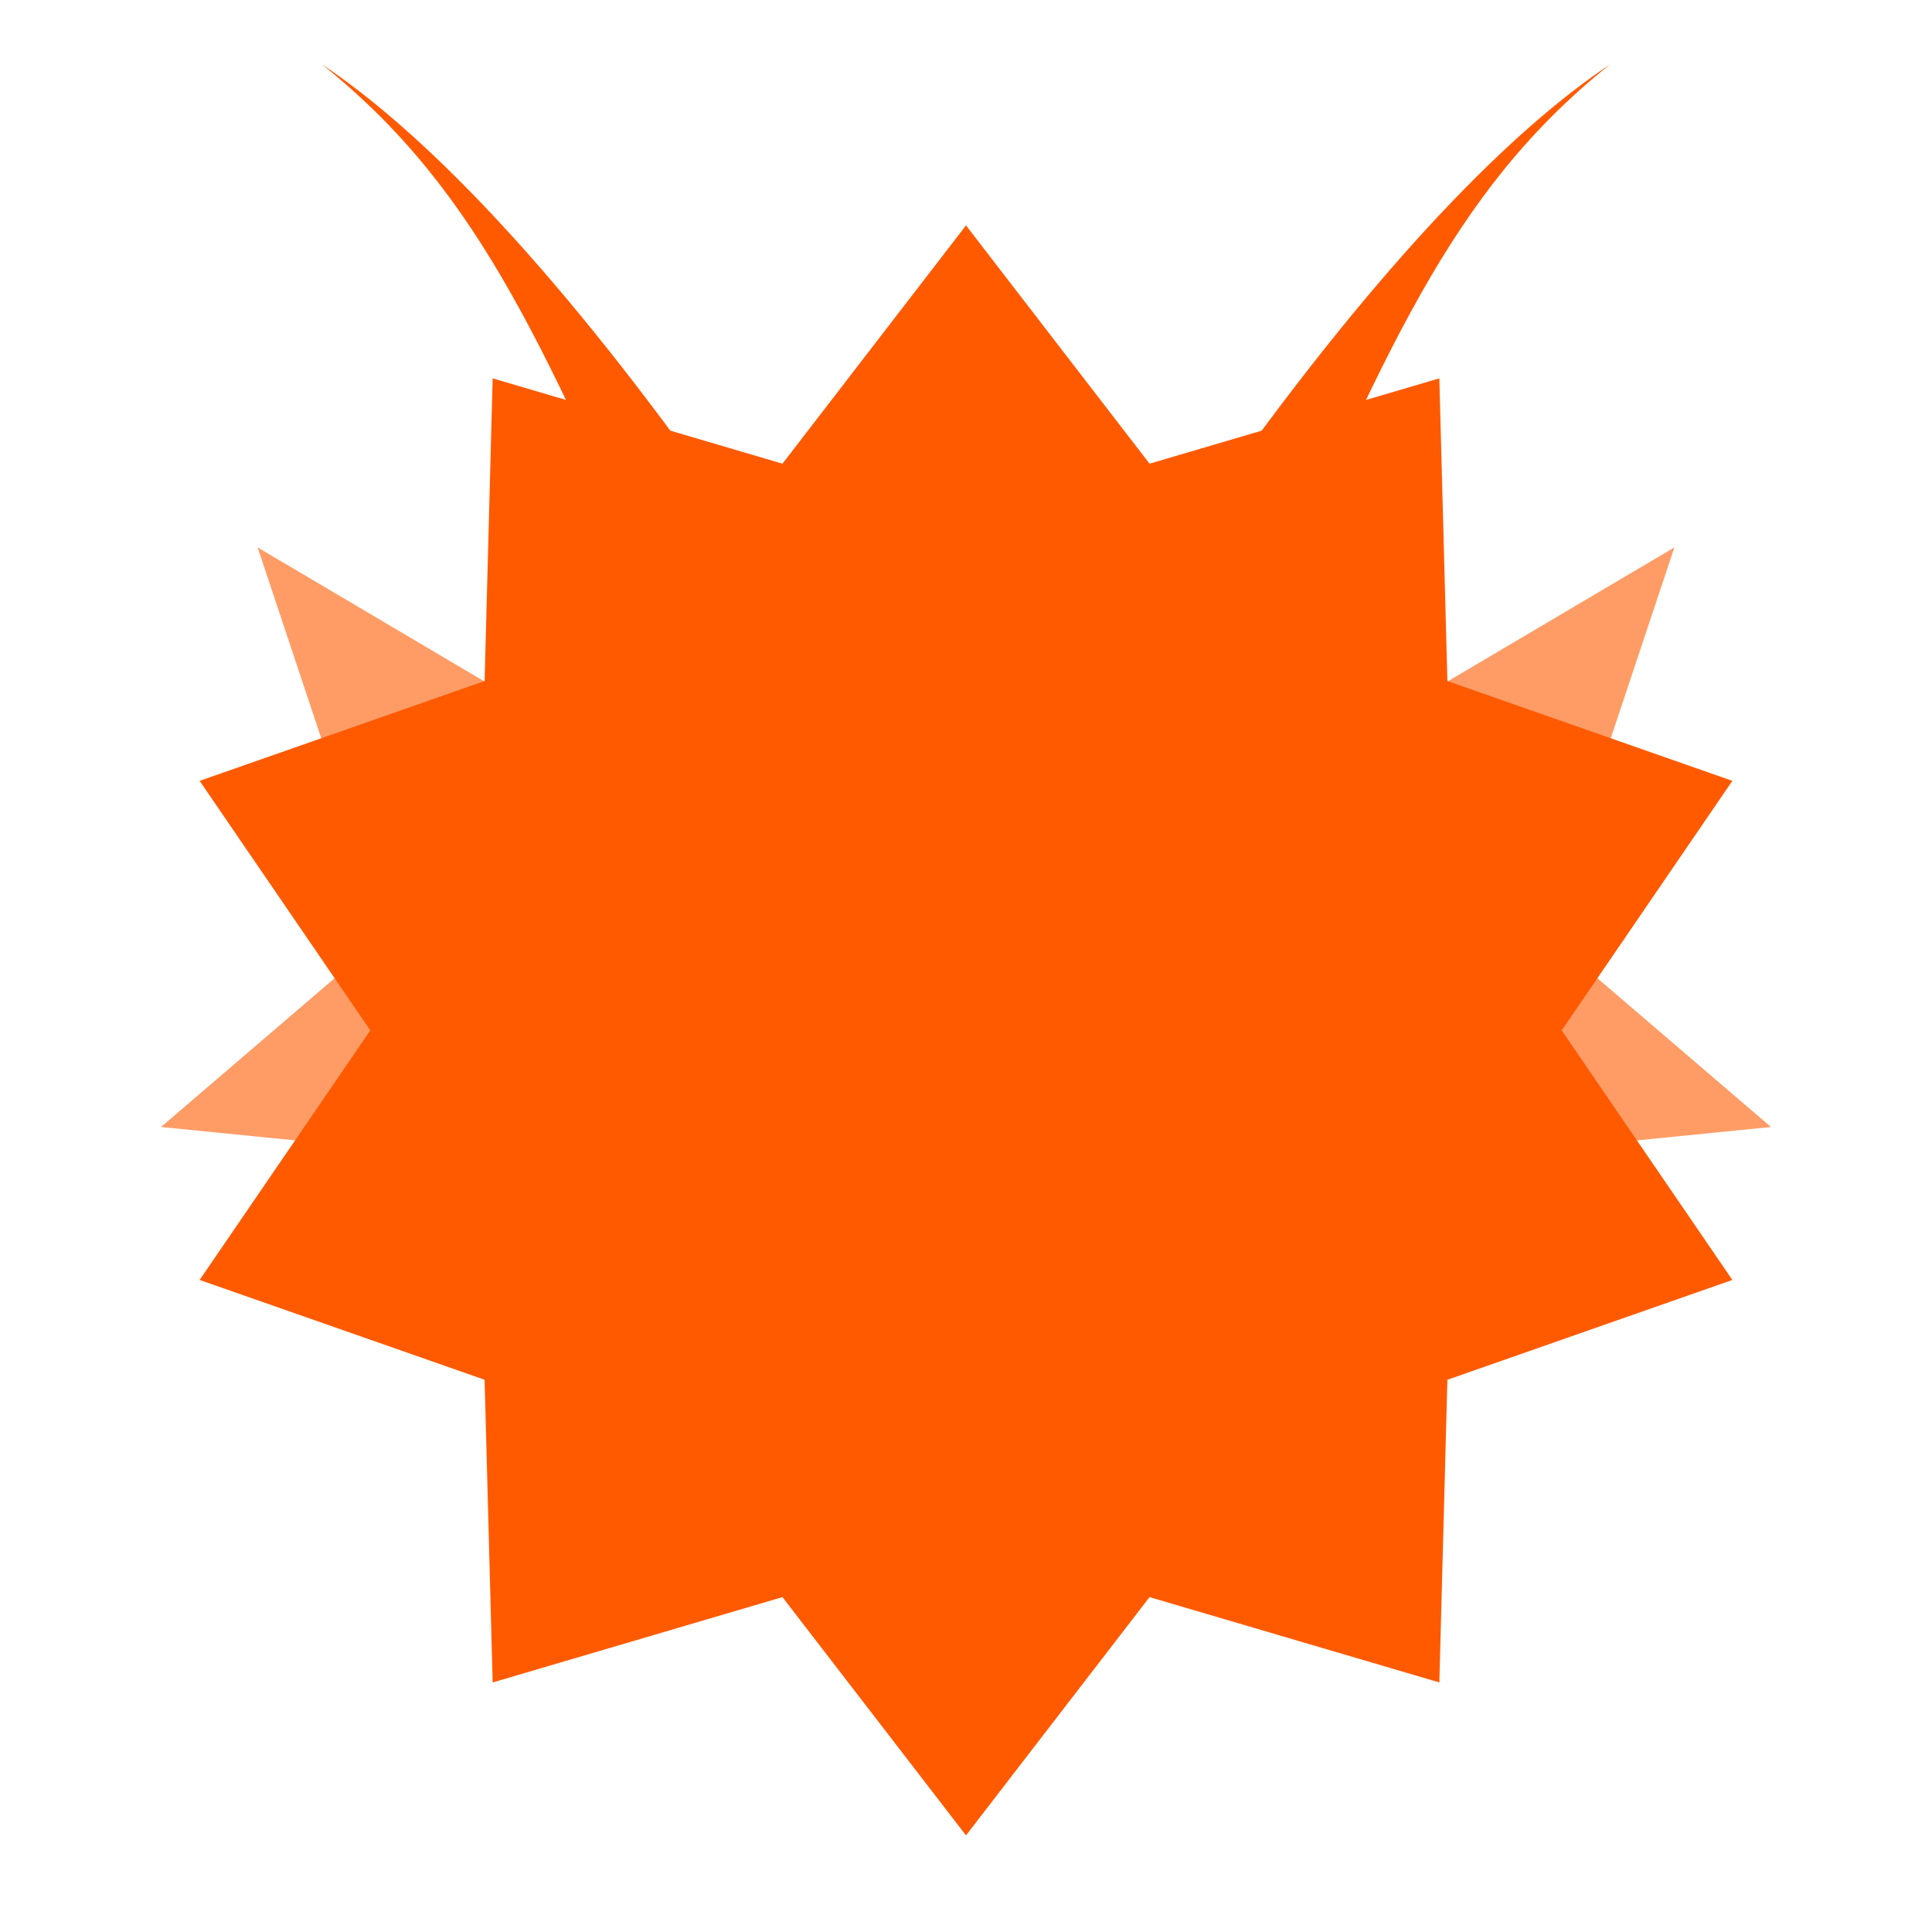
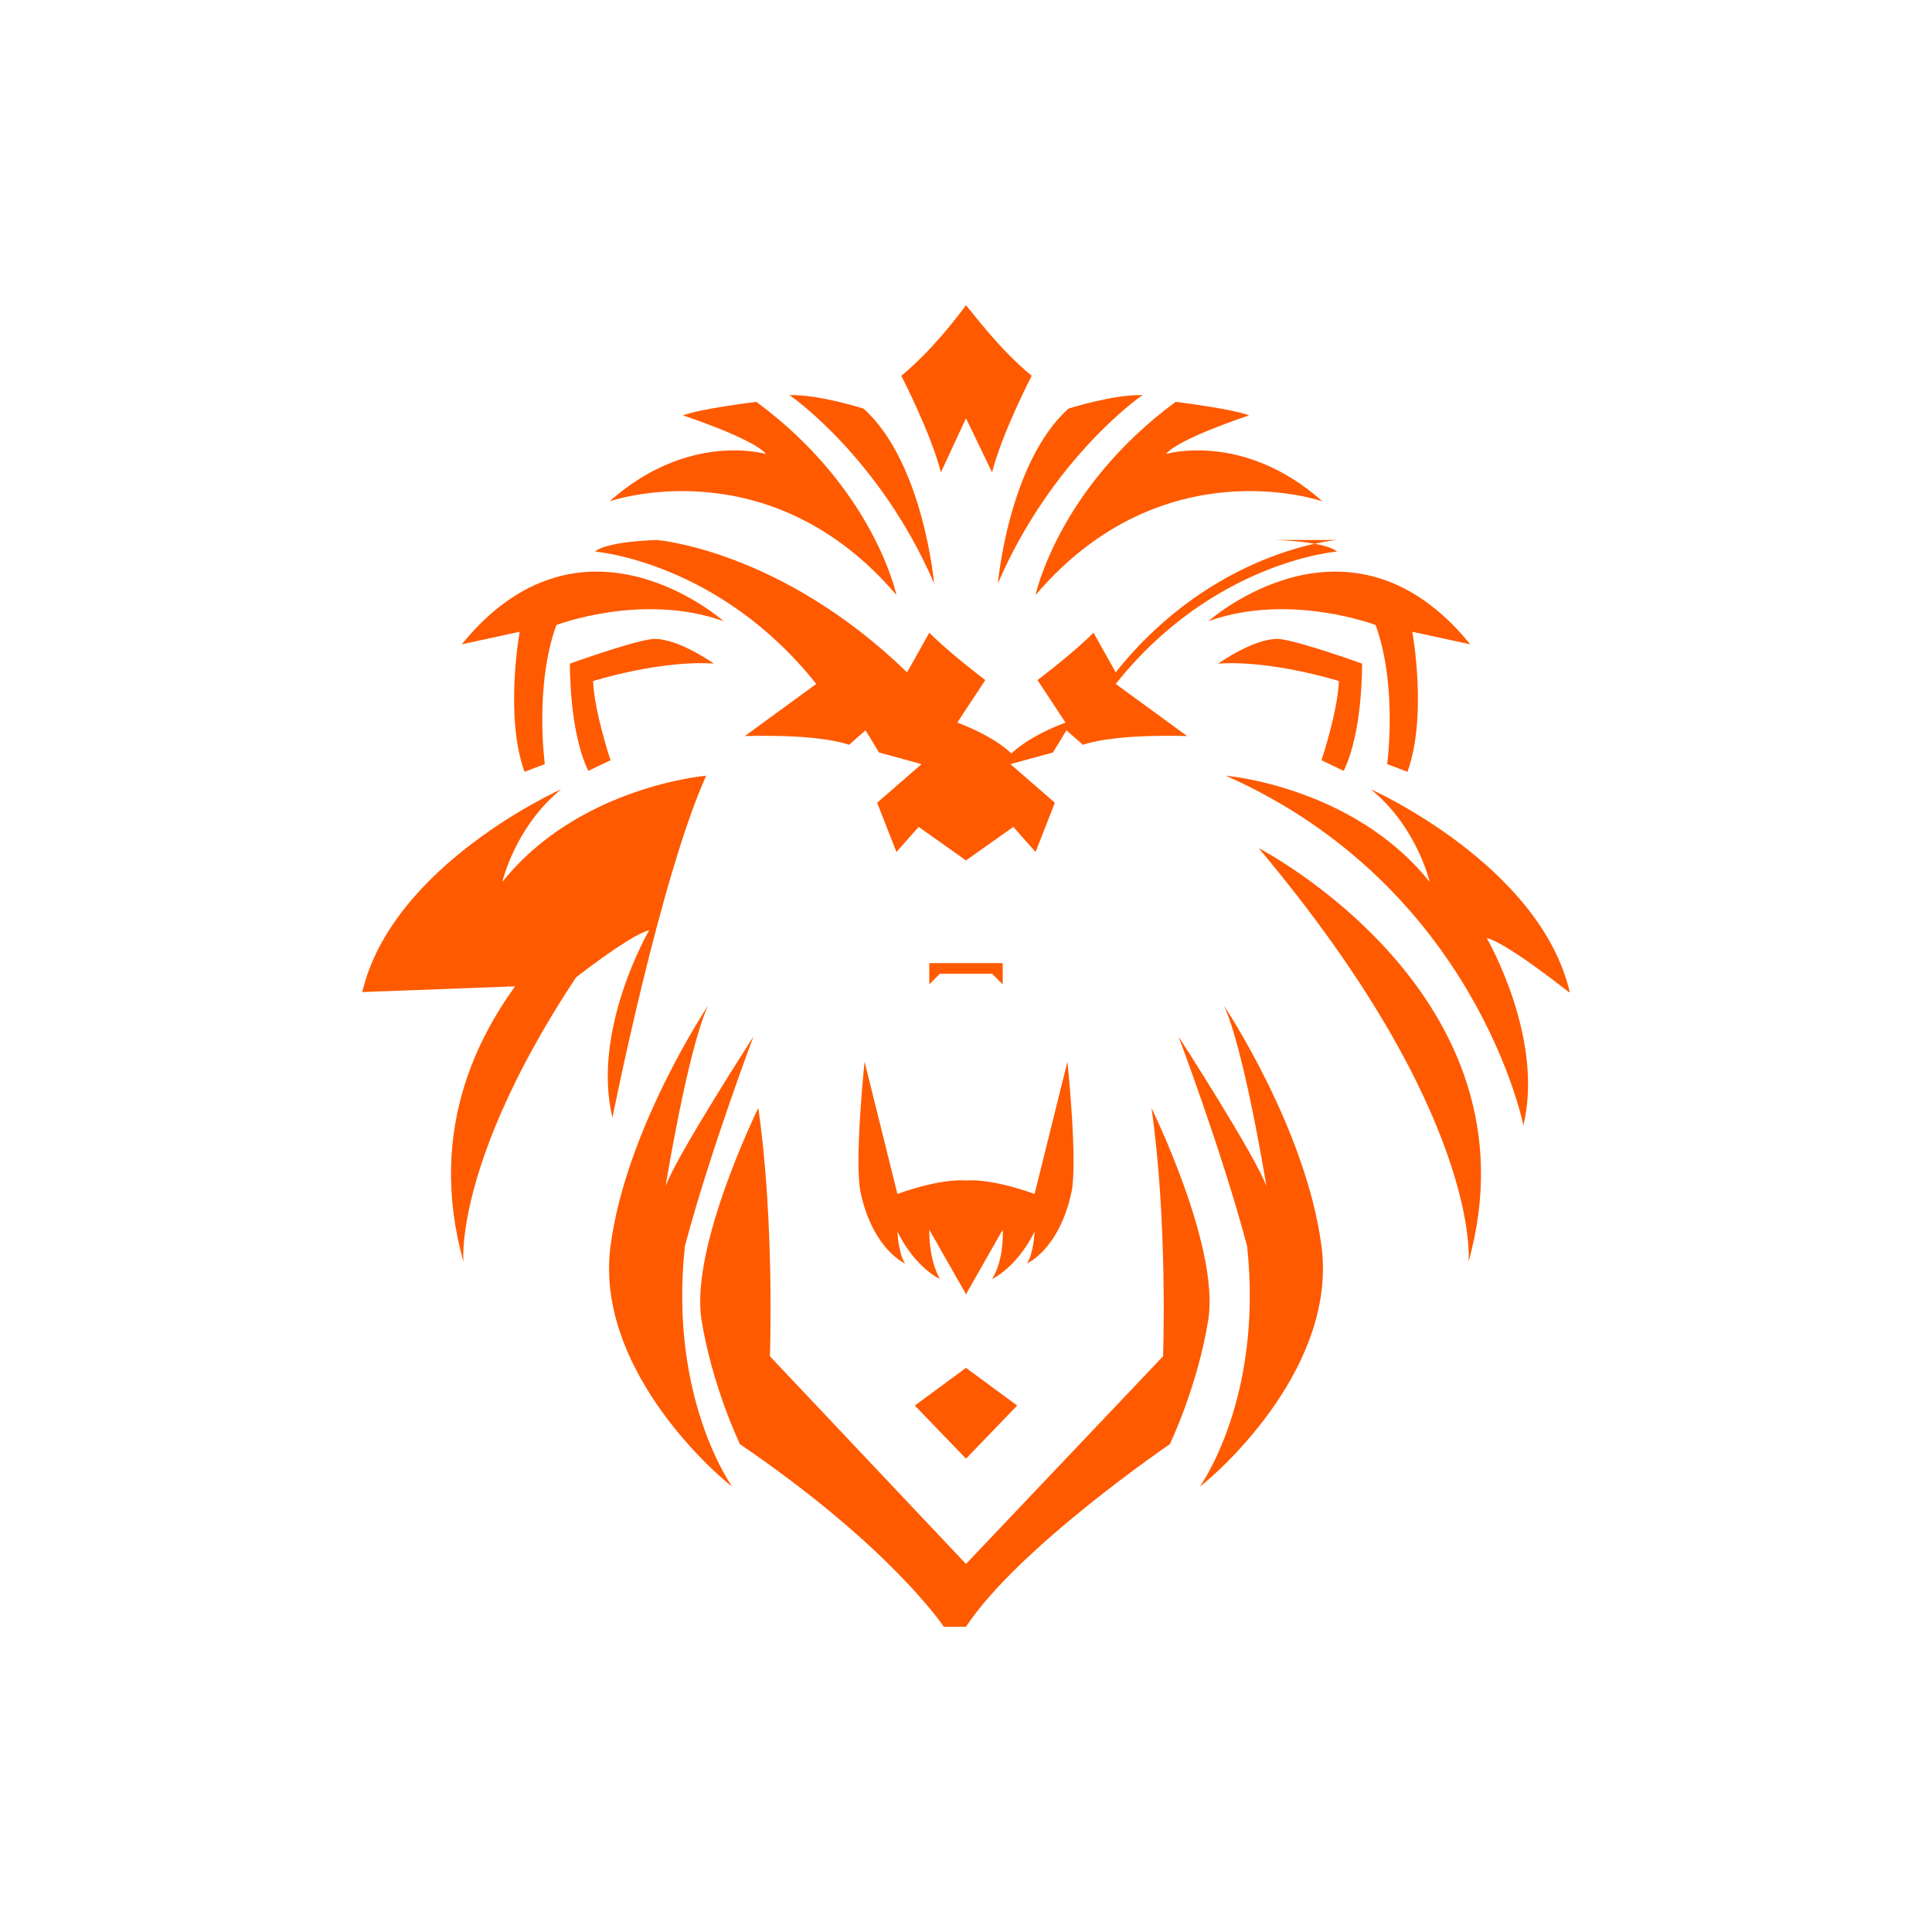
- <svg xmlns="http://www.w3.org/2000/svg" viewBox="0 0 120 120" role="img" aria-label="slaega lion-dragon">
-   <g fill="#FF5A00">
-     <path d="M 60 60 L 16 34 L 24 58 L 10 70 L 30 72 Z" opacity="0.6" />
-     <path d="M 60 60 L 104 34 L 96 58 L 110 70 L 90 72 Z" opacity="0.6" />
-     <path d="M 44 30 C 34 16, 26 8, 20 4 C 30 12, 34 22, 42 40 Z" />
-     <path d="M 76 30 C 86 16, 94 8, 100 4 C 90 12, 86 22, 78 40 Z" />
-     <path d="M 60 14 L 71.4 28.8 L 89.4 23.5 L 89.9 42.3 L 107.6 48.5 L 97 64 L 107.6 79.5 L 89.9 85.7 L 89.4 104.5 L 71.4 99.2 L 60 114 L 48.6 99.2 L 30.6 104.5 L 30.1 85.7 L 12.4 79.5 L 23 64 L 12.4 48.5 L 30.1 42.3 L 30.6 23.5 L 48.6 28.8 Z" />
-     <circle cx="60" cy="64" r="32" />
-   </g>
+ <svg xmlns="http://www.w3.org/2000/svg" viewBox="0 0 2000 2000" role="img" aria-label="slaega lion">
+   <path fill="#FF5A00" d="M1000 316c-6 8-34 46-67 73 0 0 31 60 41 100l26-56 27 56c10-40 41-100 41-100-33-27-61-65-68-73zM1183 409c-30-1-77 14-77 14-62 56-73 181-73 181 56-130 149-195 150-195zM817 409c30-1 77 14 77 14 62 56 73 181 73 181-56-130-149-195-150-195zM1369 519s-165-58-297 97c0 0 23-110 145-200 0 0 58 7 76 14 0 0-73 24-86 40 0 0 80-24 162 49zM631 519s165-58 297 97c0 0-23-110-145-200 0 0-58 7-76 14 0 0 73 24 86 40 0 0-80-24-162 49zM1522 667c-125-154-271-24-271-24 84-30 173 4 173 4 23 63 12 144 12 144l21 8c21-58 5-145 5-145zM478 667c125-154 271-24 271-24-84-30-173 4-173 4-23 63-12 144-12 144l-21 8c-21-58-5-145-5-145zM1410 687s-58-21-82-25c-25-5-67 25-67 25 55-4 125 18 125 18-1 31-18 82-18 82l23 11c20-41 19-111 19-111zM590 687s58-21 82-25c25-5 67 25 67 25-55-4-125 18-125 18 1 31 18 82 18 82l-23 11c-20-41-19-111-19-111zM1384 559s-128 10-229 137l-23-41c-22 22-58 49-58 49l29 44c-37 14-53 29-56 32-3-3-19-18-56-32l29-44s-36-27-58-49l-23 41C808 569 680 559 680 559c-56 2-64 12-64 12s128 10 229 137l-74 54s72-3 108 9l17-15 14 23 44 12-46 40 20 51 23-26 48 34v1l1-1 1 1v-1l48-34 23 26 20-51-46-40 44-12 14-23 17 15c36-12 108-9 108-9l-74-54c101-127 229-137 229-137s-8-10-64-12zM1625 1027c-31-132-206-210-206-210 48 39 61 96 61 96-79-99-211-110-211-110 259 115 308 362 308 362 22-91-38-194-38-194 21 5 85 56 85 56zM375 1027c31-132 206-210 206-210-48 39-61 96-61 96 79-99 211-110 211-110C683 910 634 1157 634 1157c-22-91 38-194 38-194-21 5-85 56-85 56zM1520 1307c78-277-217-429-217-429 231 275 218 429 217 429zM480 1307C402 1030 697 878 697 878 466 1153 479 1307 480 1307zM1368 1290c-16-122-101-249-101-249 21 45 44 187 44 187-11-31-91-155-91-155s45 119 71 217c17 158-49 249-49 249 26-20 142-127 126-249zM632 1290c16-122 101-249 101-249-21 45-44 187-44 187 11-31 91-155 91-155s-45 119-71 217c-17 158 49 249 49 249-26-20-142-127-126-249zM1000 1684c54-82 211-189 211-189s29-60 40-130c11-76-59-218-59-218 17 118 12 257 12 257L1000 1619 797 1404s5-139-12-257c0 0-70 142-59 218 11 70 40 130 40 130 157 107 211 189 211 189zM1105 1099l-34 137s-42-16-71-14c-29-2-71 14-71 14l-34-137s-11 105-4 136c13 59 46 73 46 73-7-10-8-33-8-33 19 38 44 49 44 49-12-21-11-51-11-51l37 65 1 2 1-2 37-65s2 30-11 51c0 0 25-11 44-49 0 0-1 23-8 33 0 0 33-14 46-73 7-31-4-136-4-136zM1000 1416l-53 39 53 55 53-55zM1038 997v22l-11-11h-54l-11 11v-22z" />
</svg>
